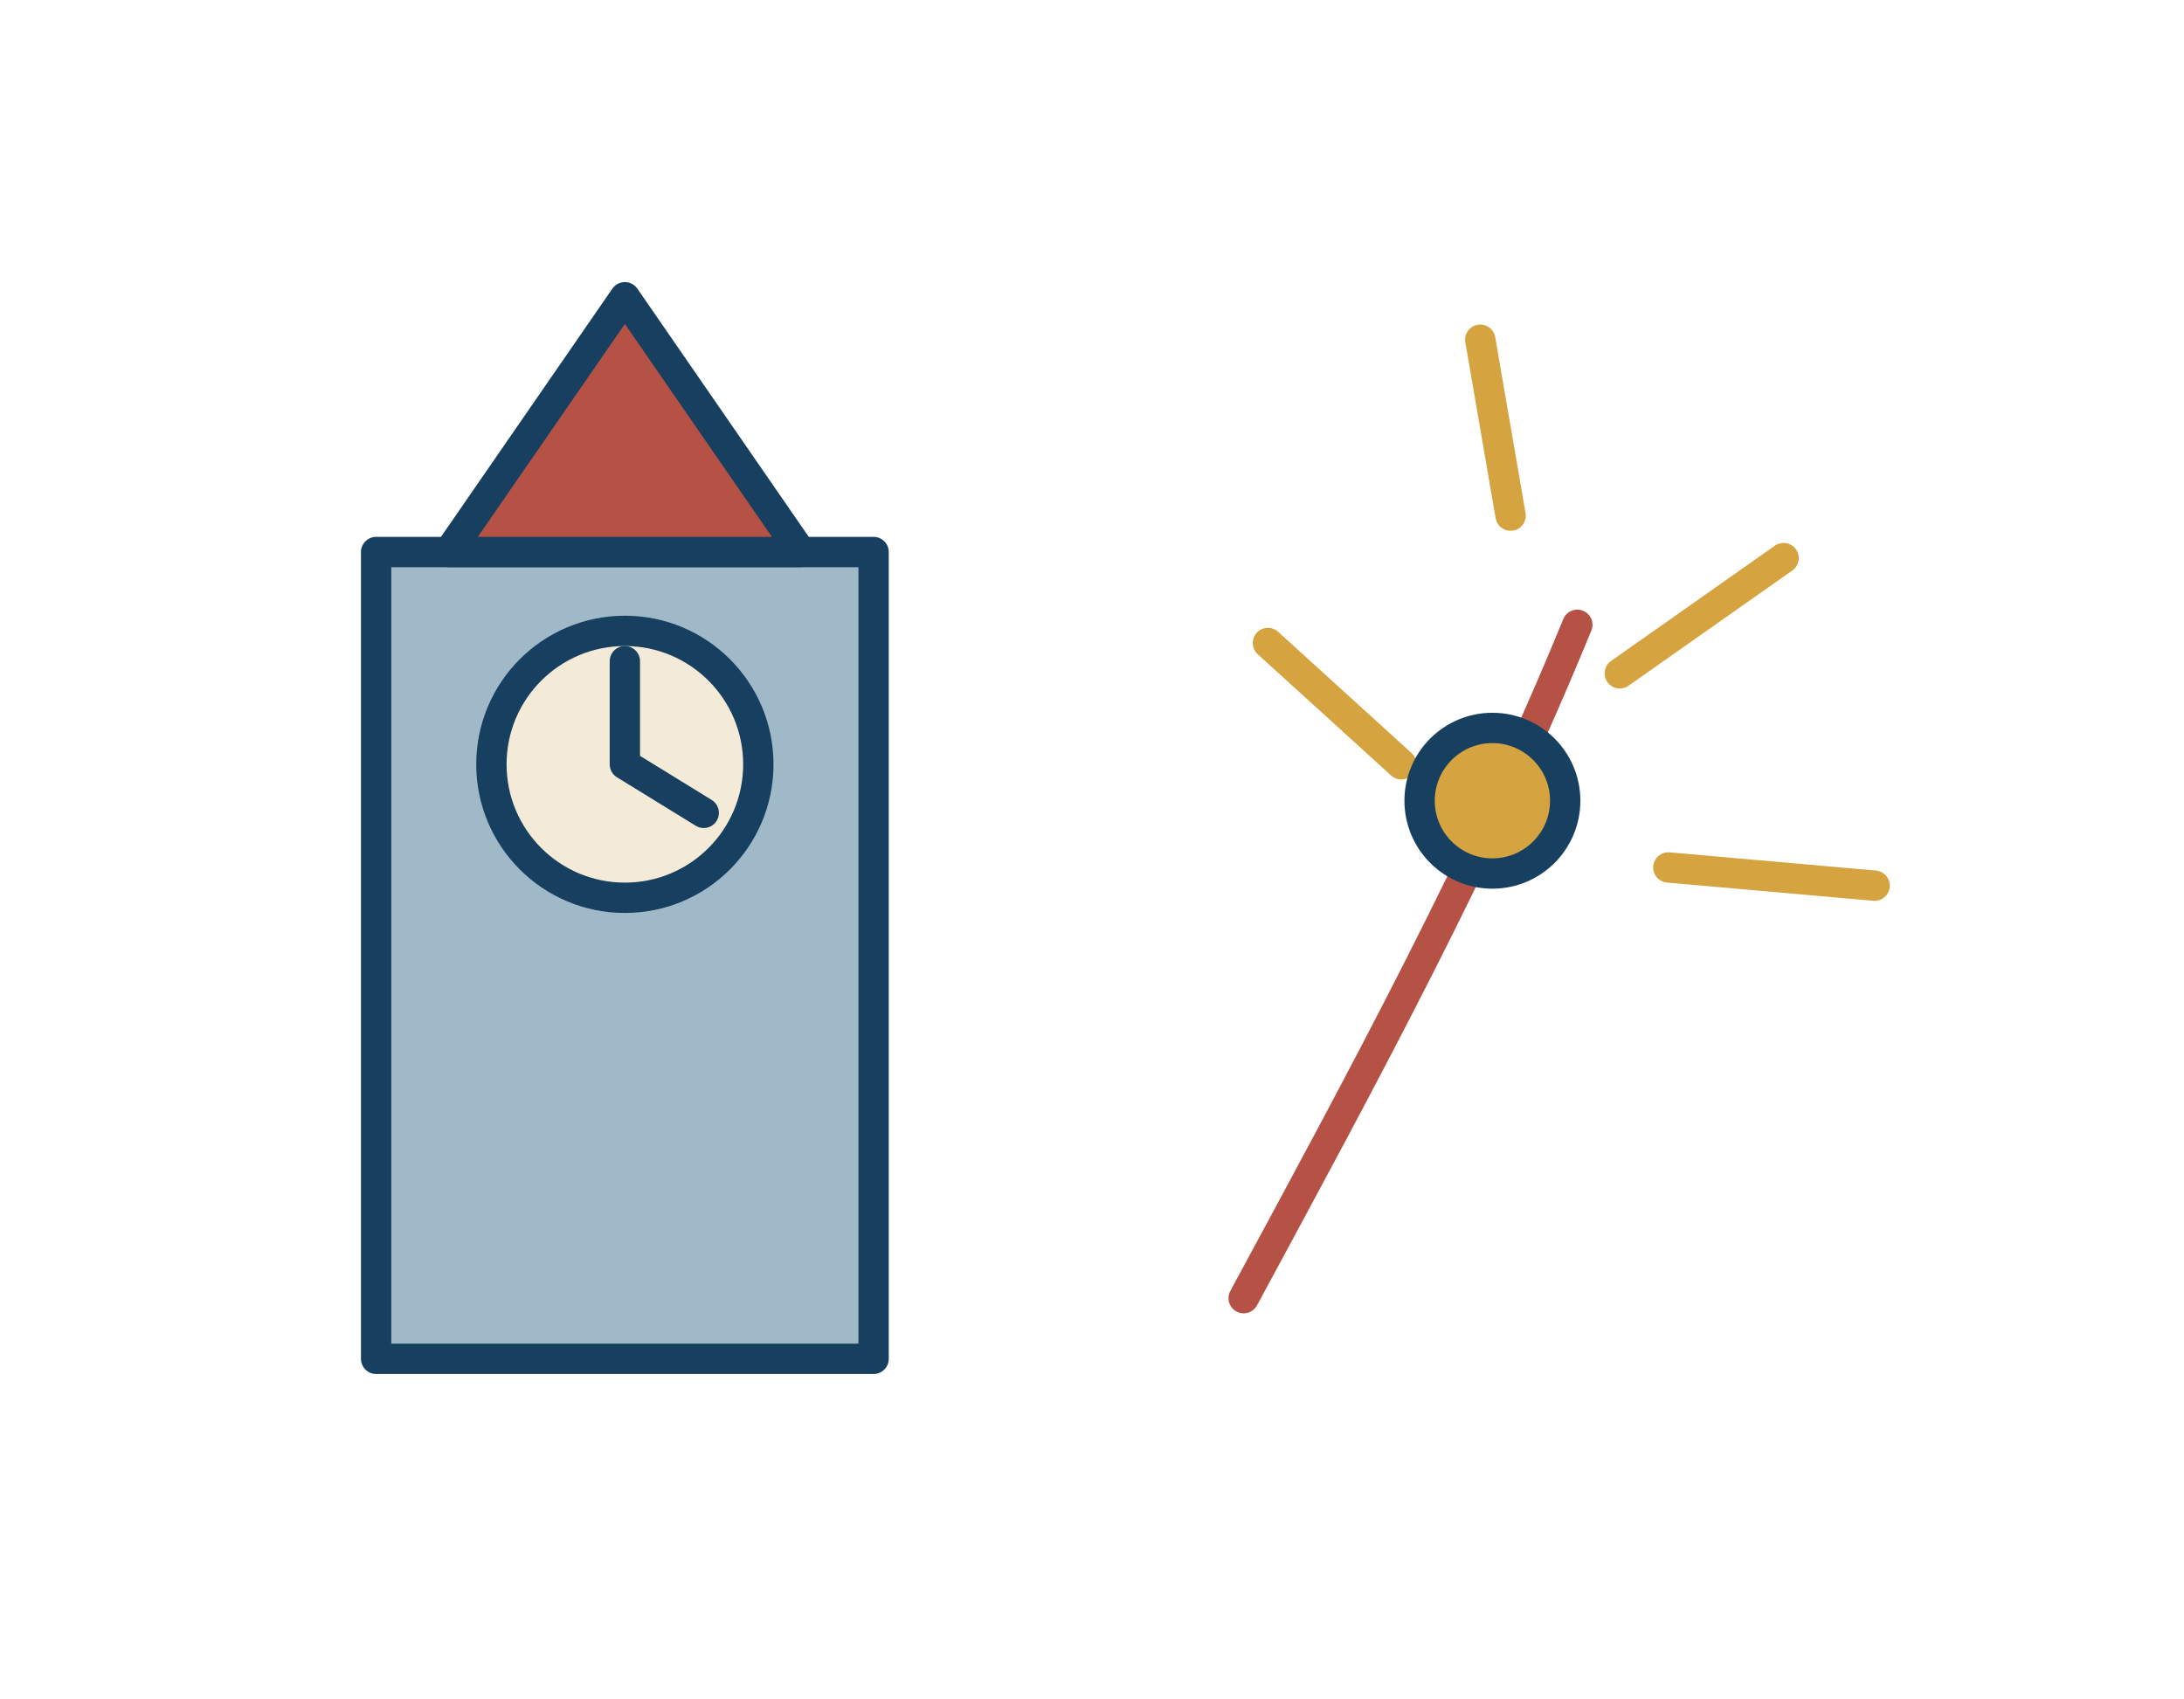
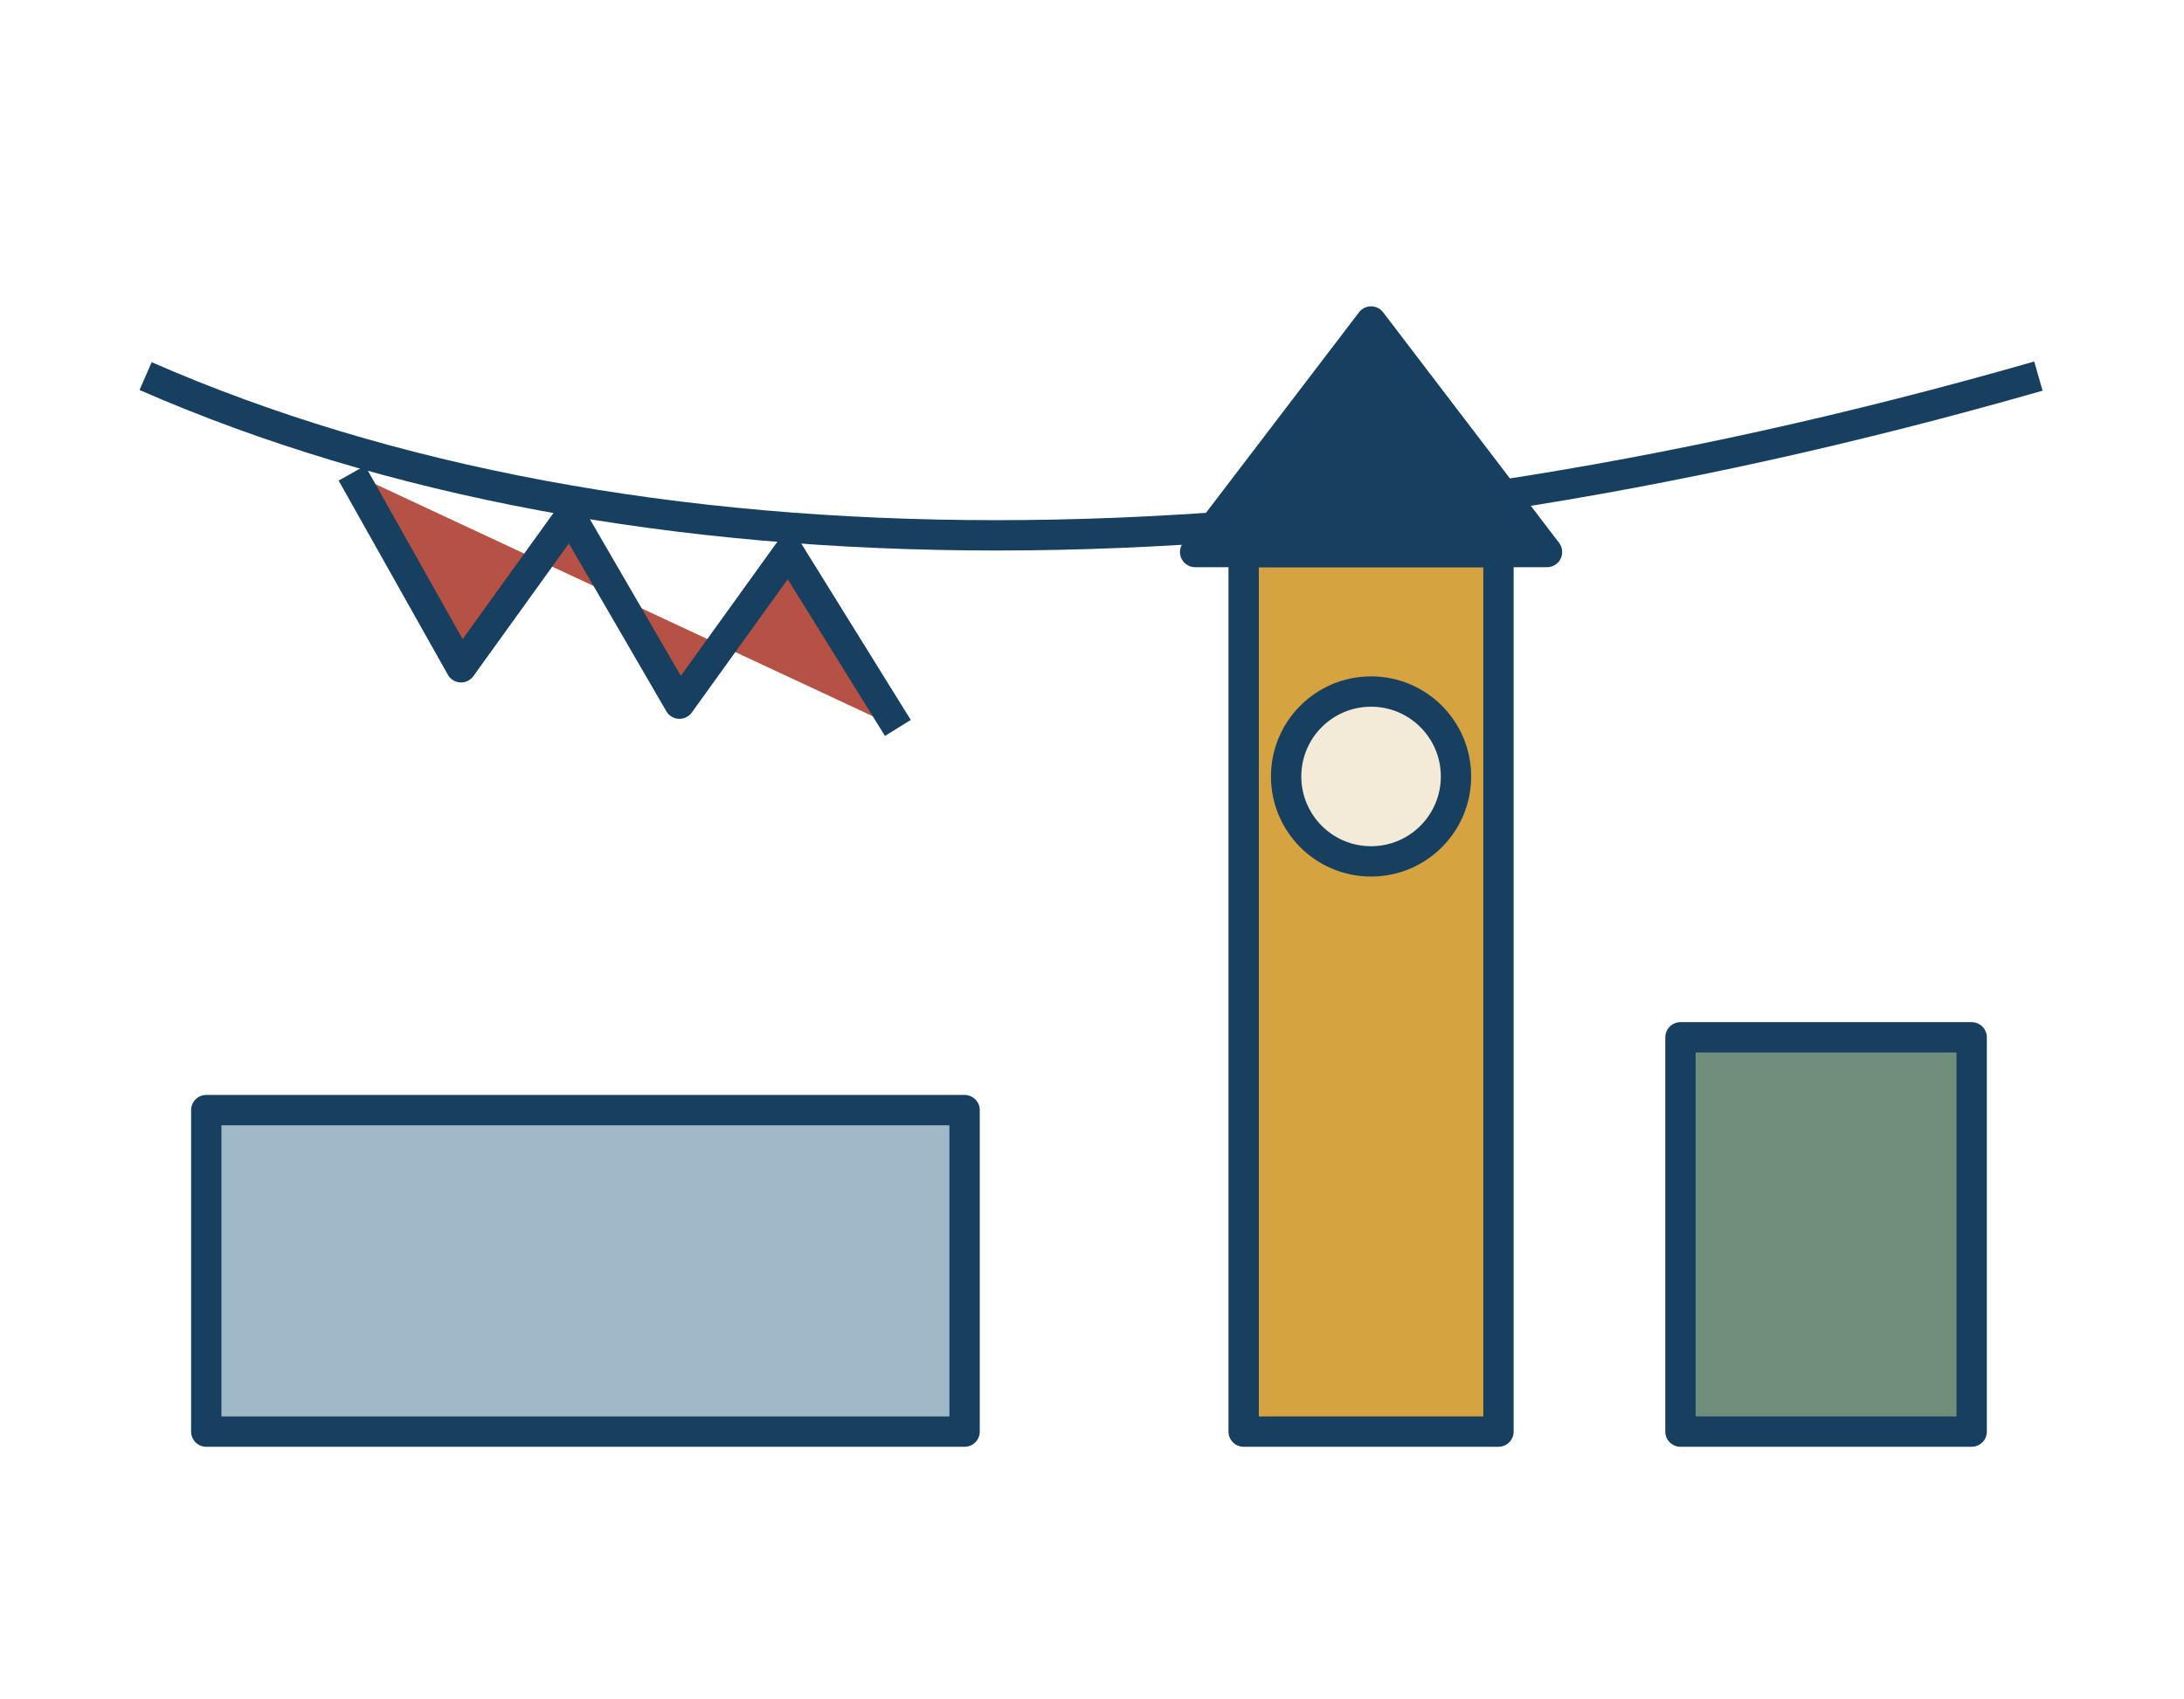
- <svg xmlns="http://www.w3.org/2000/svg" width="360" height="280" viewBox="0 0 360 280">
-   <g stroke="#173f5f" stroke-width="5" stroke-linecap="round" stroke-linejoin="round">
-     <path d="M62 224h82V91h-82z" fill="#9fb9c8" />
-     <path d="M74 91l29-42 29 42z" fill="#b55245" />
-     <circle cx="103" cy="126" r="22" fill="#f3ead7" />
-     <path d="M103 126V109M103 126l13 8" fill="none" />
-     <path d="M205 214c20-37 39-72 55-111" fill="none" stroke="#b55245" />
-     <path d="M231 126l-22-20M249 85l-5-29M267 111l27-19M275 143l34 3" fill="none" stroke="#d5a33f" />
-     <circle cx="246" cy="132" r="12" fill="#d5a33f" />
+ <svg xmlns="http://www.w3.org/2000/svg" viewBox="0 0 360 280">
+   <g stroke="#173f5f" stroke-width="5" stroke-linejoin="round">
+     <path d="M24 62c80 35 190 35 312 0" fill="none" />
+     <path fill="#b55245" d="M58 78l18 32 18-25 18 31 18-25 18 29" />
+     <path fill="#d5a33f" d="M205 91h42v145h-42z" />
+     <path fill="#173f5f" d="M197 91h58l-29-38z" />
+     <circle cx="226" cy="128" r="14" fill="#f3ead7" />
+     <path fill="#6f8f7b" d="M277 171h48v65h-48z" />
+     <path fill="#9fb9c8" d="M34 183h125v53H34z" />
  </g>
</svg>
